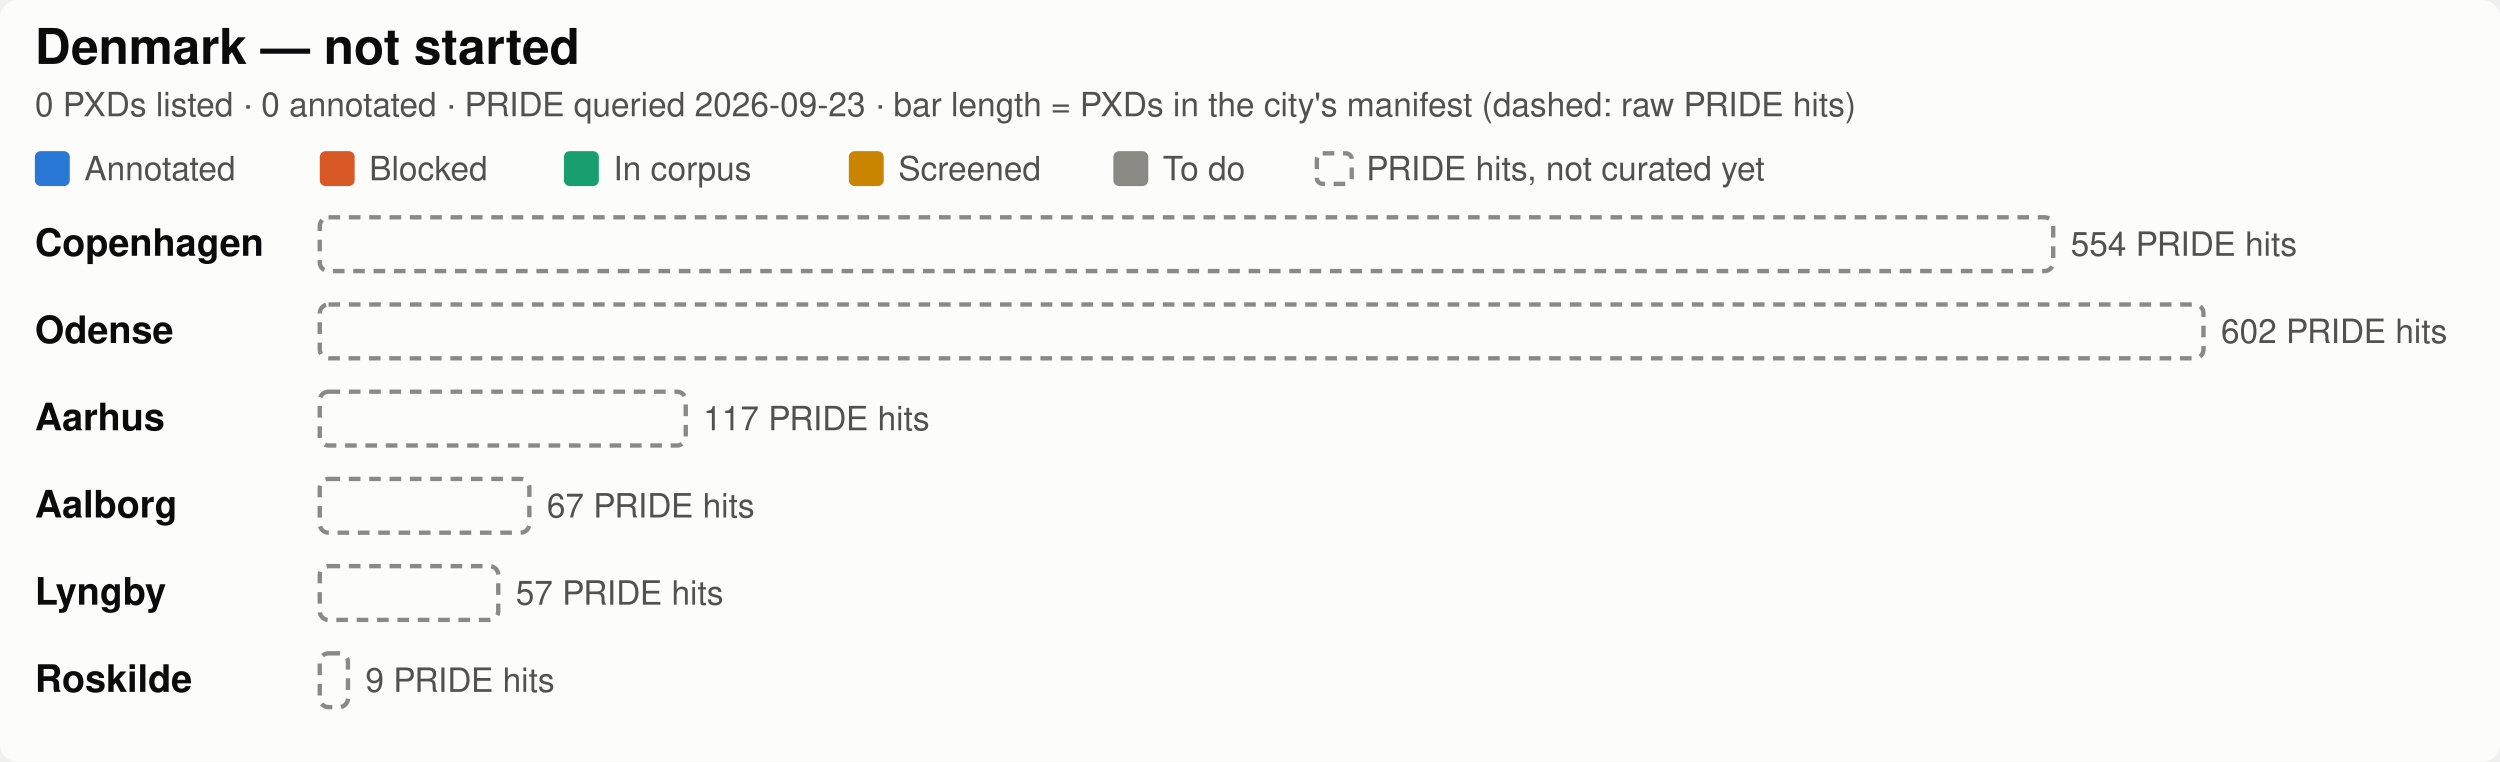
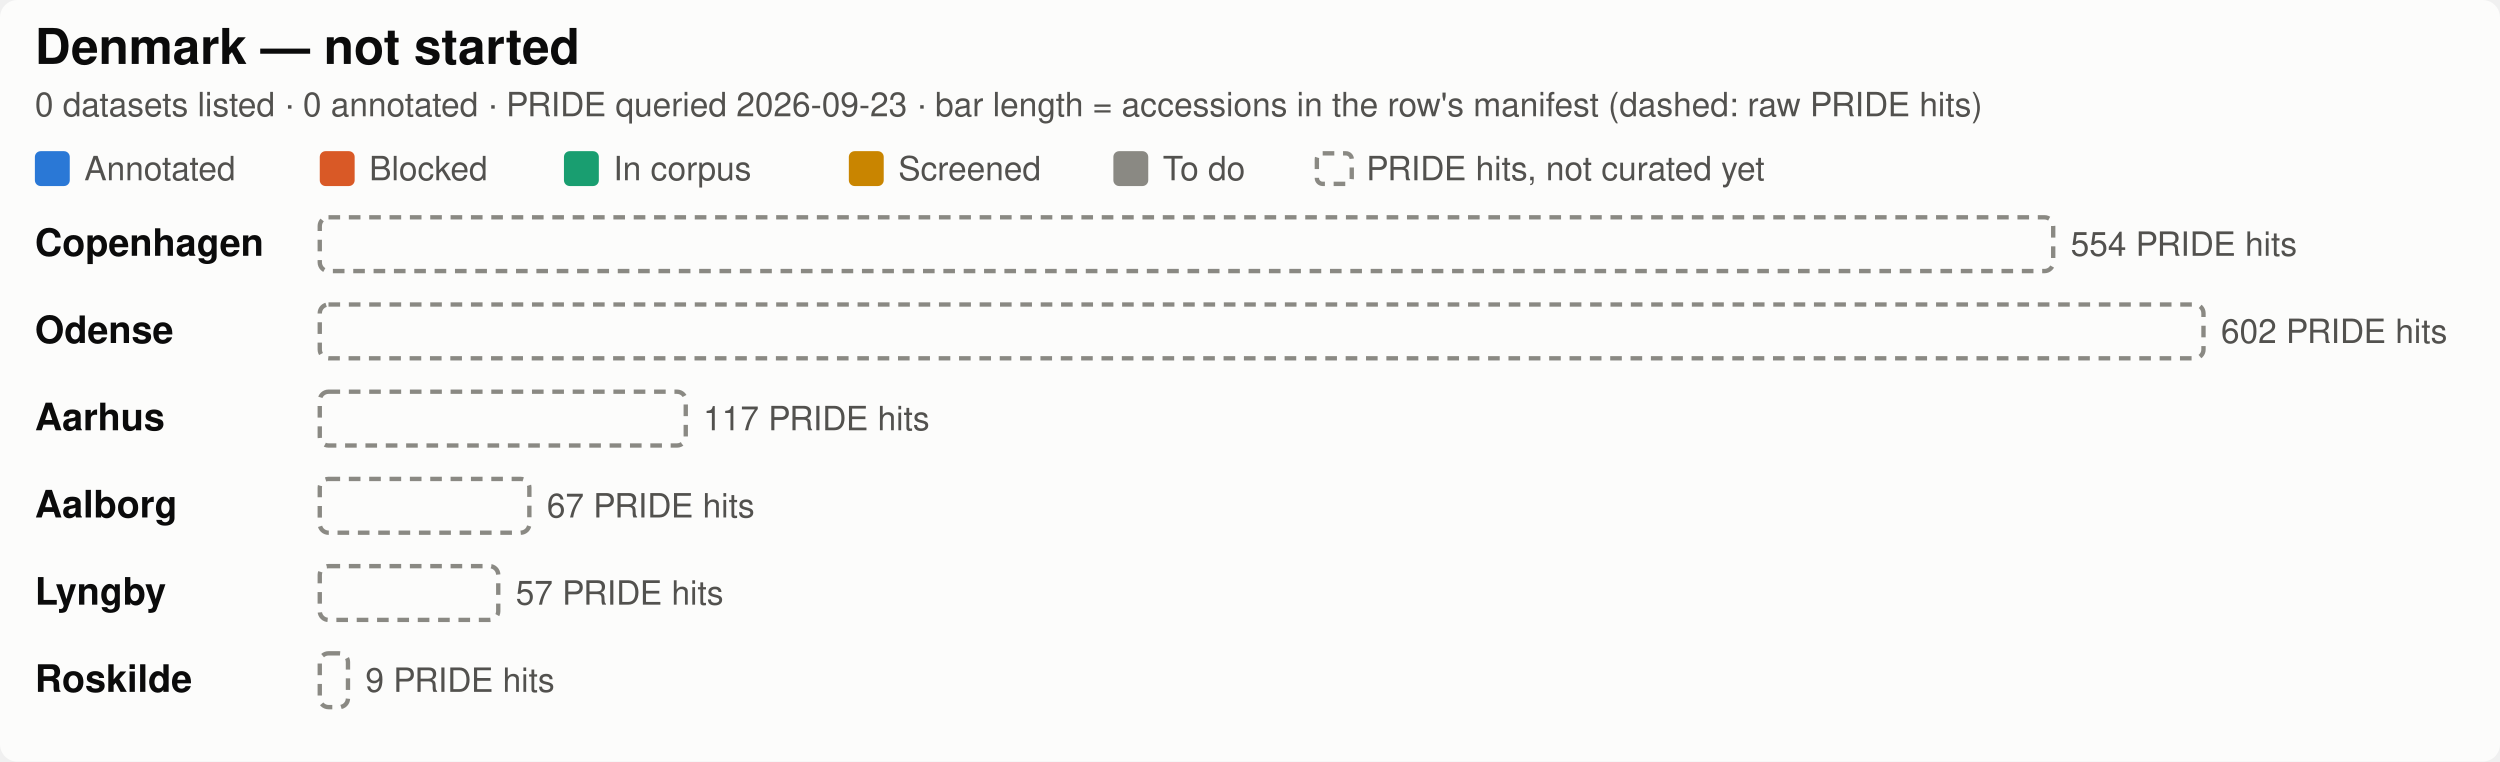
<svg xmlns="http://www.w3.org/2000/svg" width="860" height="262" viewBox="0 0 860 262" role="img" aria-label="Denmark SDRF progress by city">
  <style>
  .bg { fill: #fcfcfb; }
  .title { fill: #0b0b0b; font-size: 17px; font-weight: 600; }
  .city { fill: #0b0b0b; font-size: 13px; font-weight: 600; }
  .sub, .legend, .total { fill: #52514e; font-size: 11.5px; }
  .seg { font-size: 11.5px; font-weight: 600; fill: #ffffff; font-variant-numeric: tabular-nums; }
  .uncurated { fill: none; stroke: #8a8983; stroke-width: 1.5; stroke-dasharray: 4 3; }
  text { font-family: -apple-system, "Segoe UI", Helvetica, Arial, sans-serif; }
  .c-annotated { fill: #2a78d6; }
  .c-blocked { fill: #d95926; }
  .c-in_corpus { fill: #199e70; }
  .c-screened { fill: #c98500; }
  .c-todo { fill: #8a8983; }

  @media (prefers-color-scheme: dark) {
    .bg { fill: #1a1a19; }
    .title, .city { fill: #ffffff; }
    .sub, .legend, .total { fill: #c3c2b7; }
    .uncurated { stroke: #8f8e86; }
    .c-annotated { fill: #3987e5; }
    .c-blocked { fill: #d95926; }
    .c-in_corpus { fill: #199e70; }
    .c-screened { fill: #c98500; }
    .c-todo { fill: #6b6a65; }
  }
</style>
  <rect class="bg" width="860" height="262" rx="6" />
  <text class="title" x="12" y="22">Denmark — not started</text>
-   <text class="sub" x="12" y="40">0 PXDs listed · 0 annotated · PRIDE queried 2026-09-23 · bar length = PXDs in the city's manifest (dashed: raw PRIDE hits)</text>
+   <text class="sub" x="12" y="40">0 datasets listed · 0 annotated · PRIDE queried 2026-09-23 · bar length = accessions in the row's manifest (dashed: raw PRIDE hits)</text>
  <rect class="c-annotated" x="12" y="52" width="12" height="12" rx="2" />
  <text class="legend" x="29" y="62">Annotated</text>
  <rect class="c-blocked" x="110" y="52" width="12" height="12" rx="2" />
  <text class="legend" x="127" y="62">Blocked</text>
  <rect class="c-in_corpus" x="194" y="52" width="12" height="12" rx="2" />
  <text class="legend" x="211" y="62">In corpus</text>
  <rect class="c-screened" x="292" y="52" width="12" height="12" rx="2" />
  <text class="legend" x="309" y="62">Screened</text>
  <rect class="c-todo" x="383" y="52" width="12" height="12" rx="2" />
  <text class="legend" x="400" y="62">To do</text>
  <rect class="uncurated" x="453" y="52.75" width="12" height="10.5" rx="2" />
  <text class="legend" x="470" y="62">PRIDE hits, not curated yet</text>
  <text class="city" x="12" y="88.0">Copenhagen</text>
  <rect class="uncurated" x="110" y="74.75" width="596.3" height="18.5" rx="3" />
  <text class="total" x="712.3" y="88.0">554 PRIDE hits</text>
  <text class="city" x="12" y="118.0">Odense</text>
  <rect class="uncurated" x="110" y="104.75" width="648.0" height="18.5" rx="3" />
  <text class="total" x="764.0" y="118.0">602 PRIDE hits</text>
  <text class="city" x="12" y="148.0">Aarhus</text>
  <rect class="uncurated" x="110" y="134.75" width="125.9" height="18.5" rx="3" />
  <text class="total" x="241.9" y="148.0">117 PRIDE hits</text>
  <text class="city" x="12" y="178.0">Aalborg</text>
  <rect class="uncurated" x="110" y="164.75" width="72.1" height="18.5" rx="3" />
  <text class="total" x="188.1" y="178.0">67 PRIDE hits</text>
  <text class="city" x="12" y="208.0">Lyngby</text>
  <rect class="uncurated" x="110" y="194.75" width="61.4" height="18.5" rx="3" />
  <text class="total" x="177.4" y="208.0">57 PRIDE hits</text>
  <text class="city" x="12" y="238.0">Roskilde</text>
  <rect class="uncurated" x="110" y="224.75" width="9.7" height="18.5" rx="3" />
  <text class="total" x="125.7" y="238.0">9 PRIDE hits</text>
</svg>
